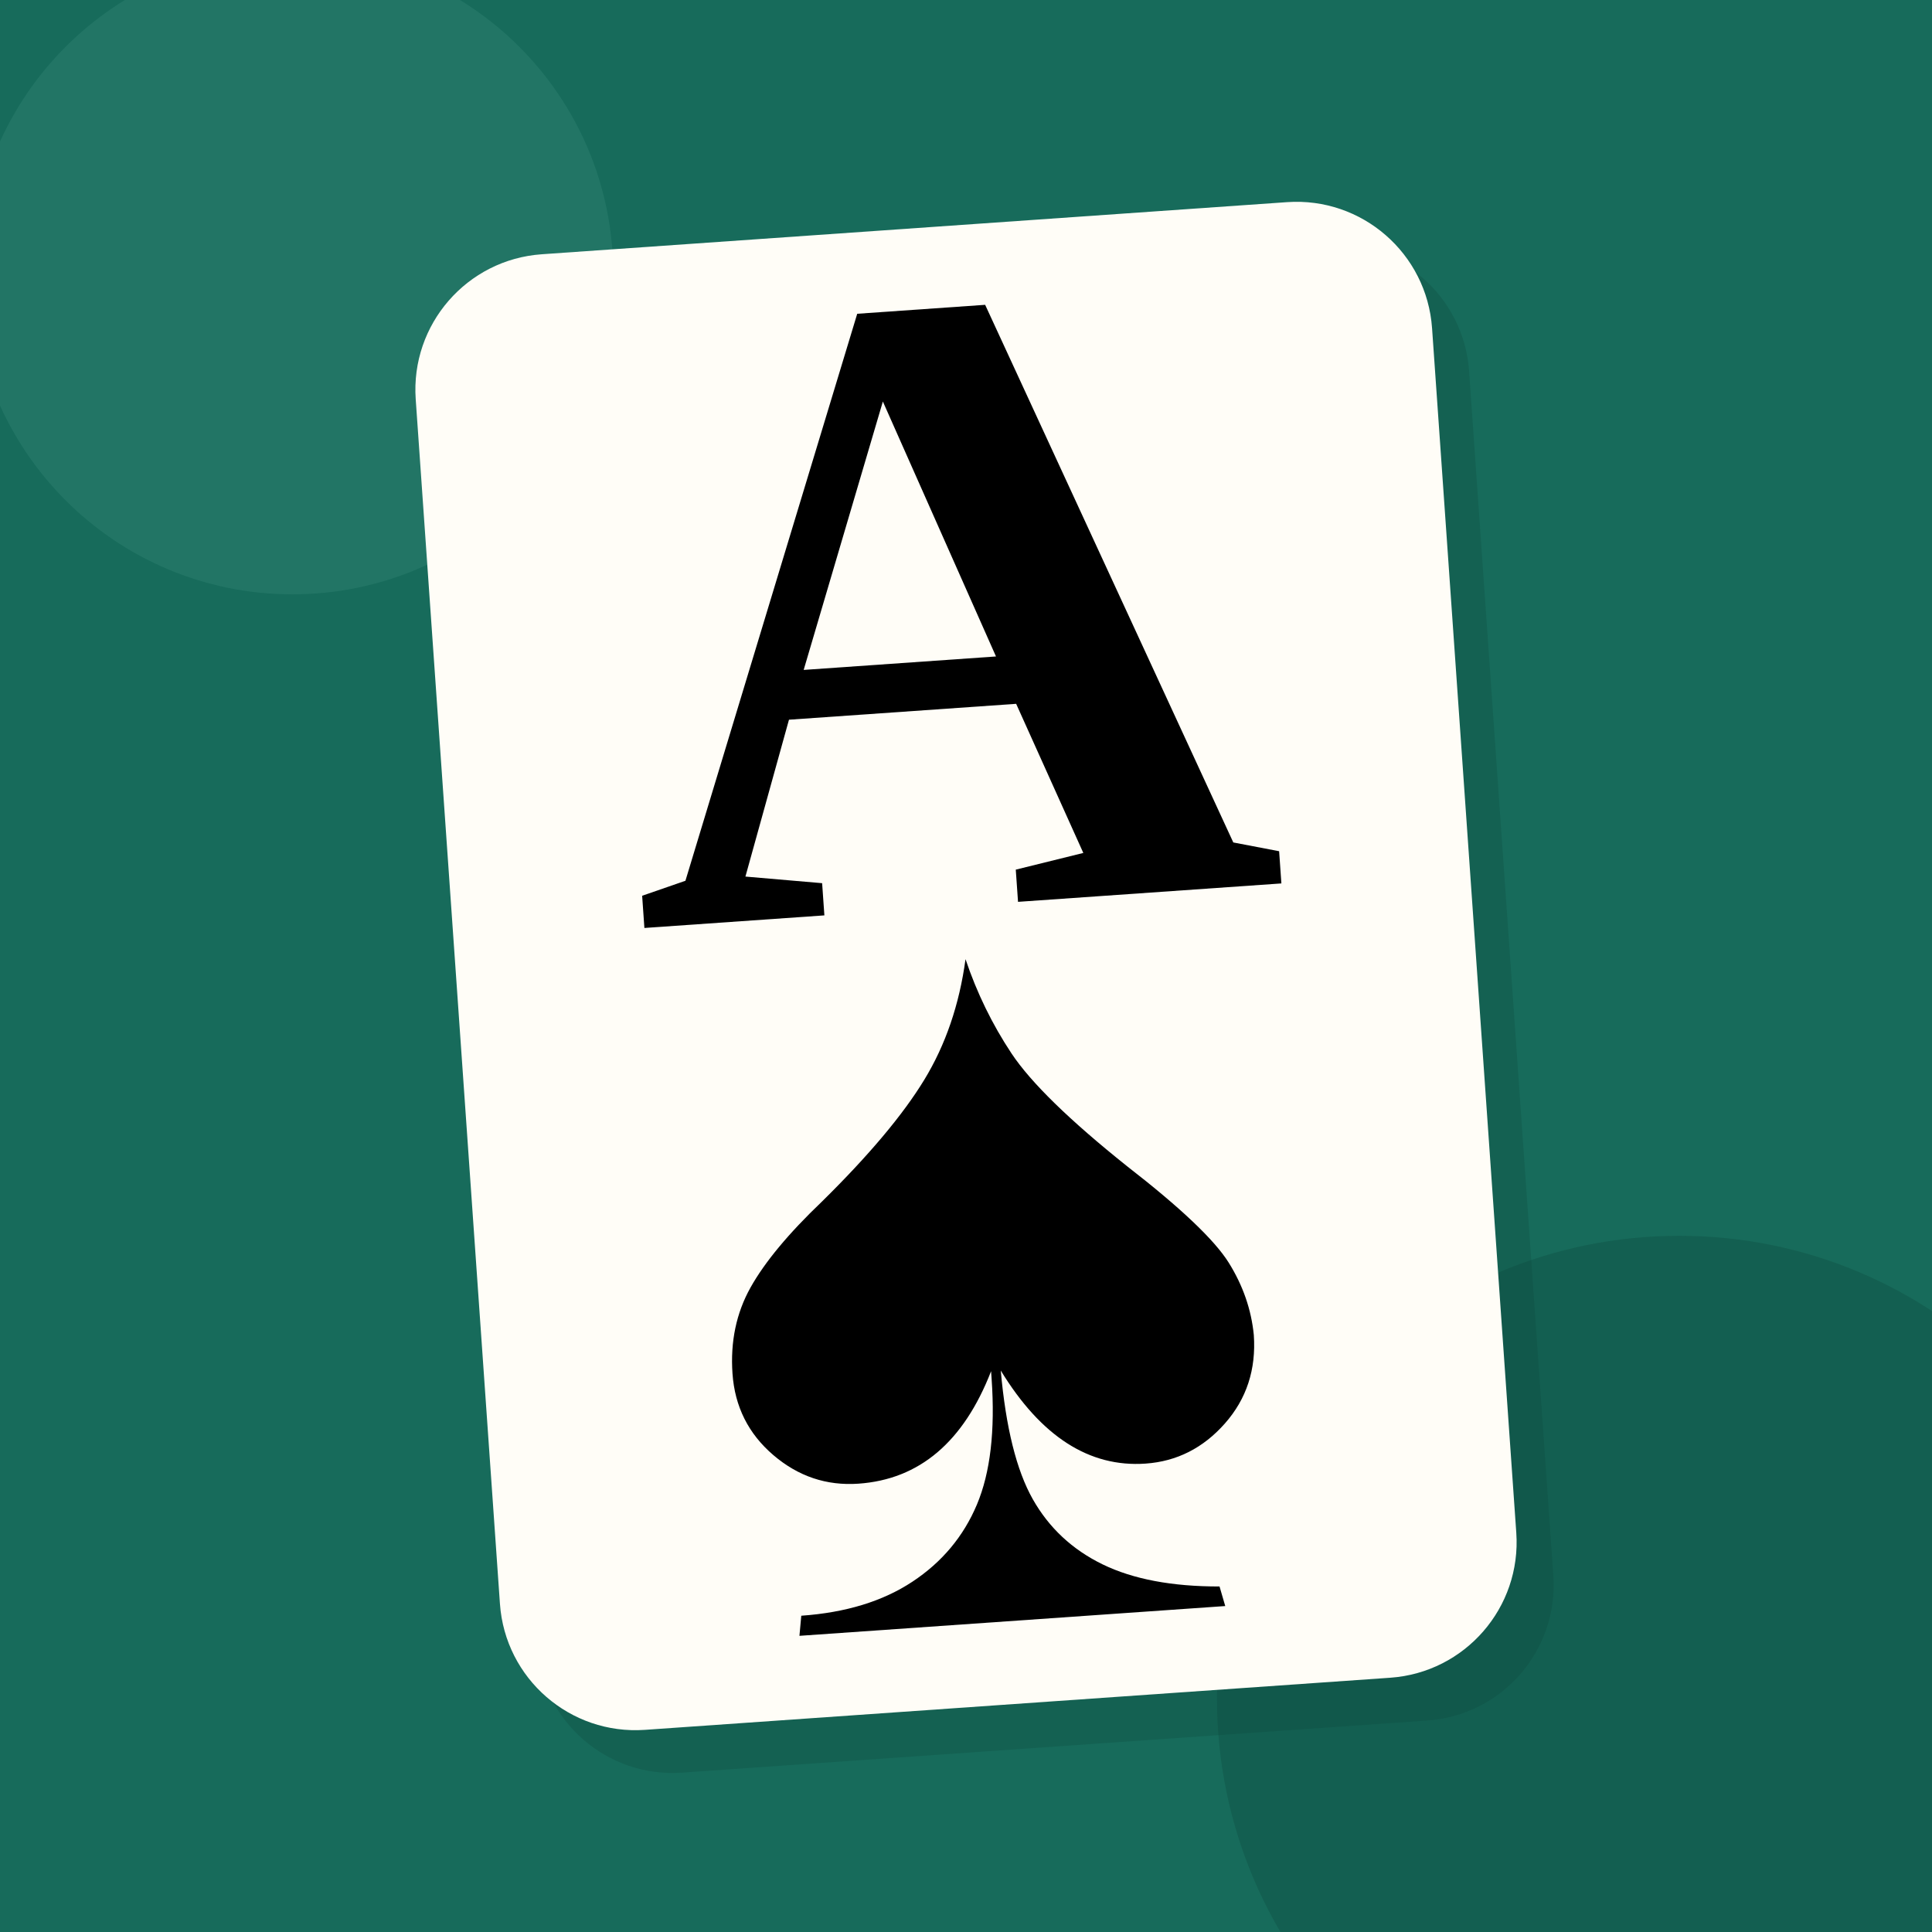
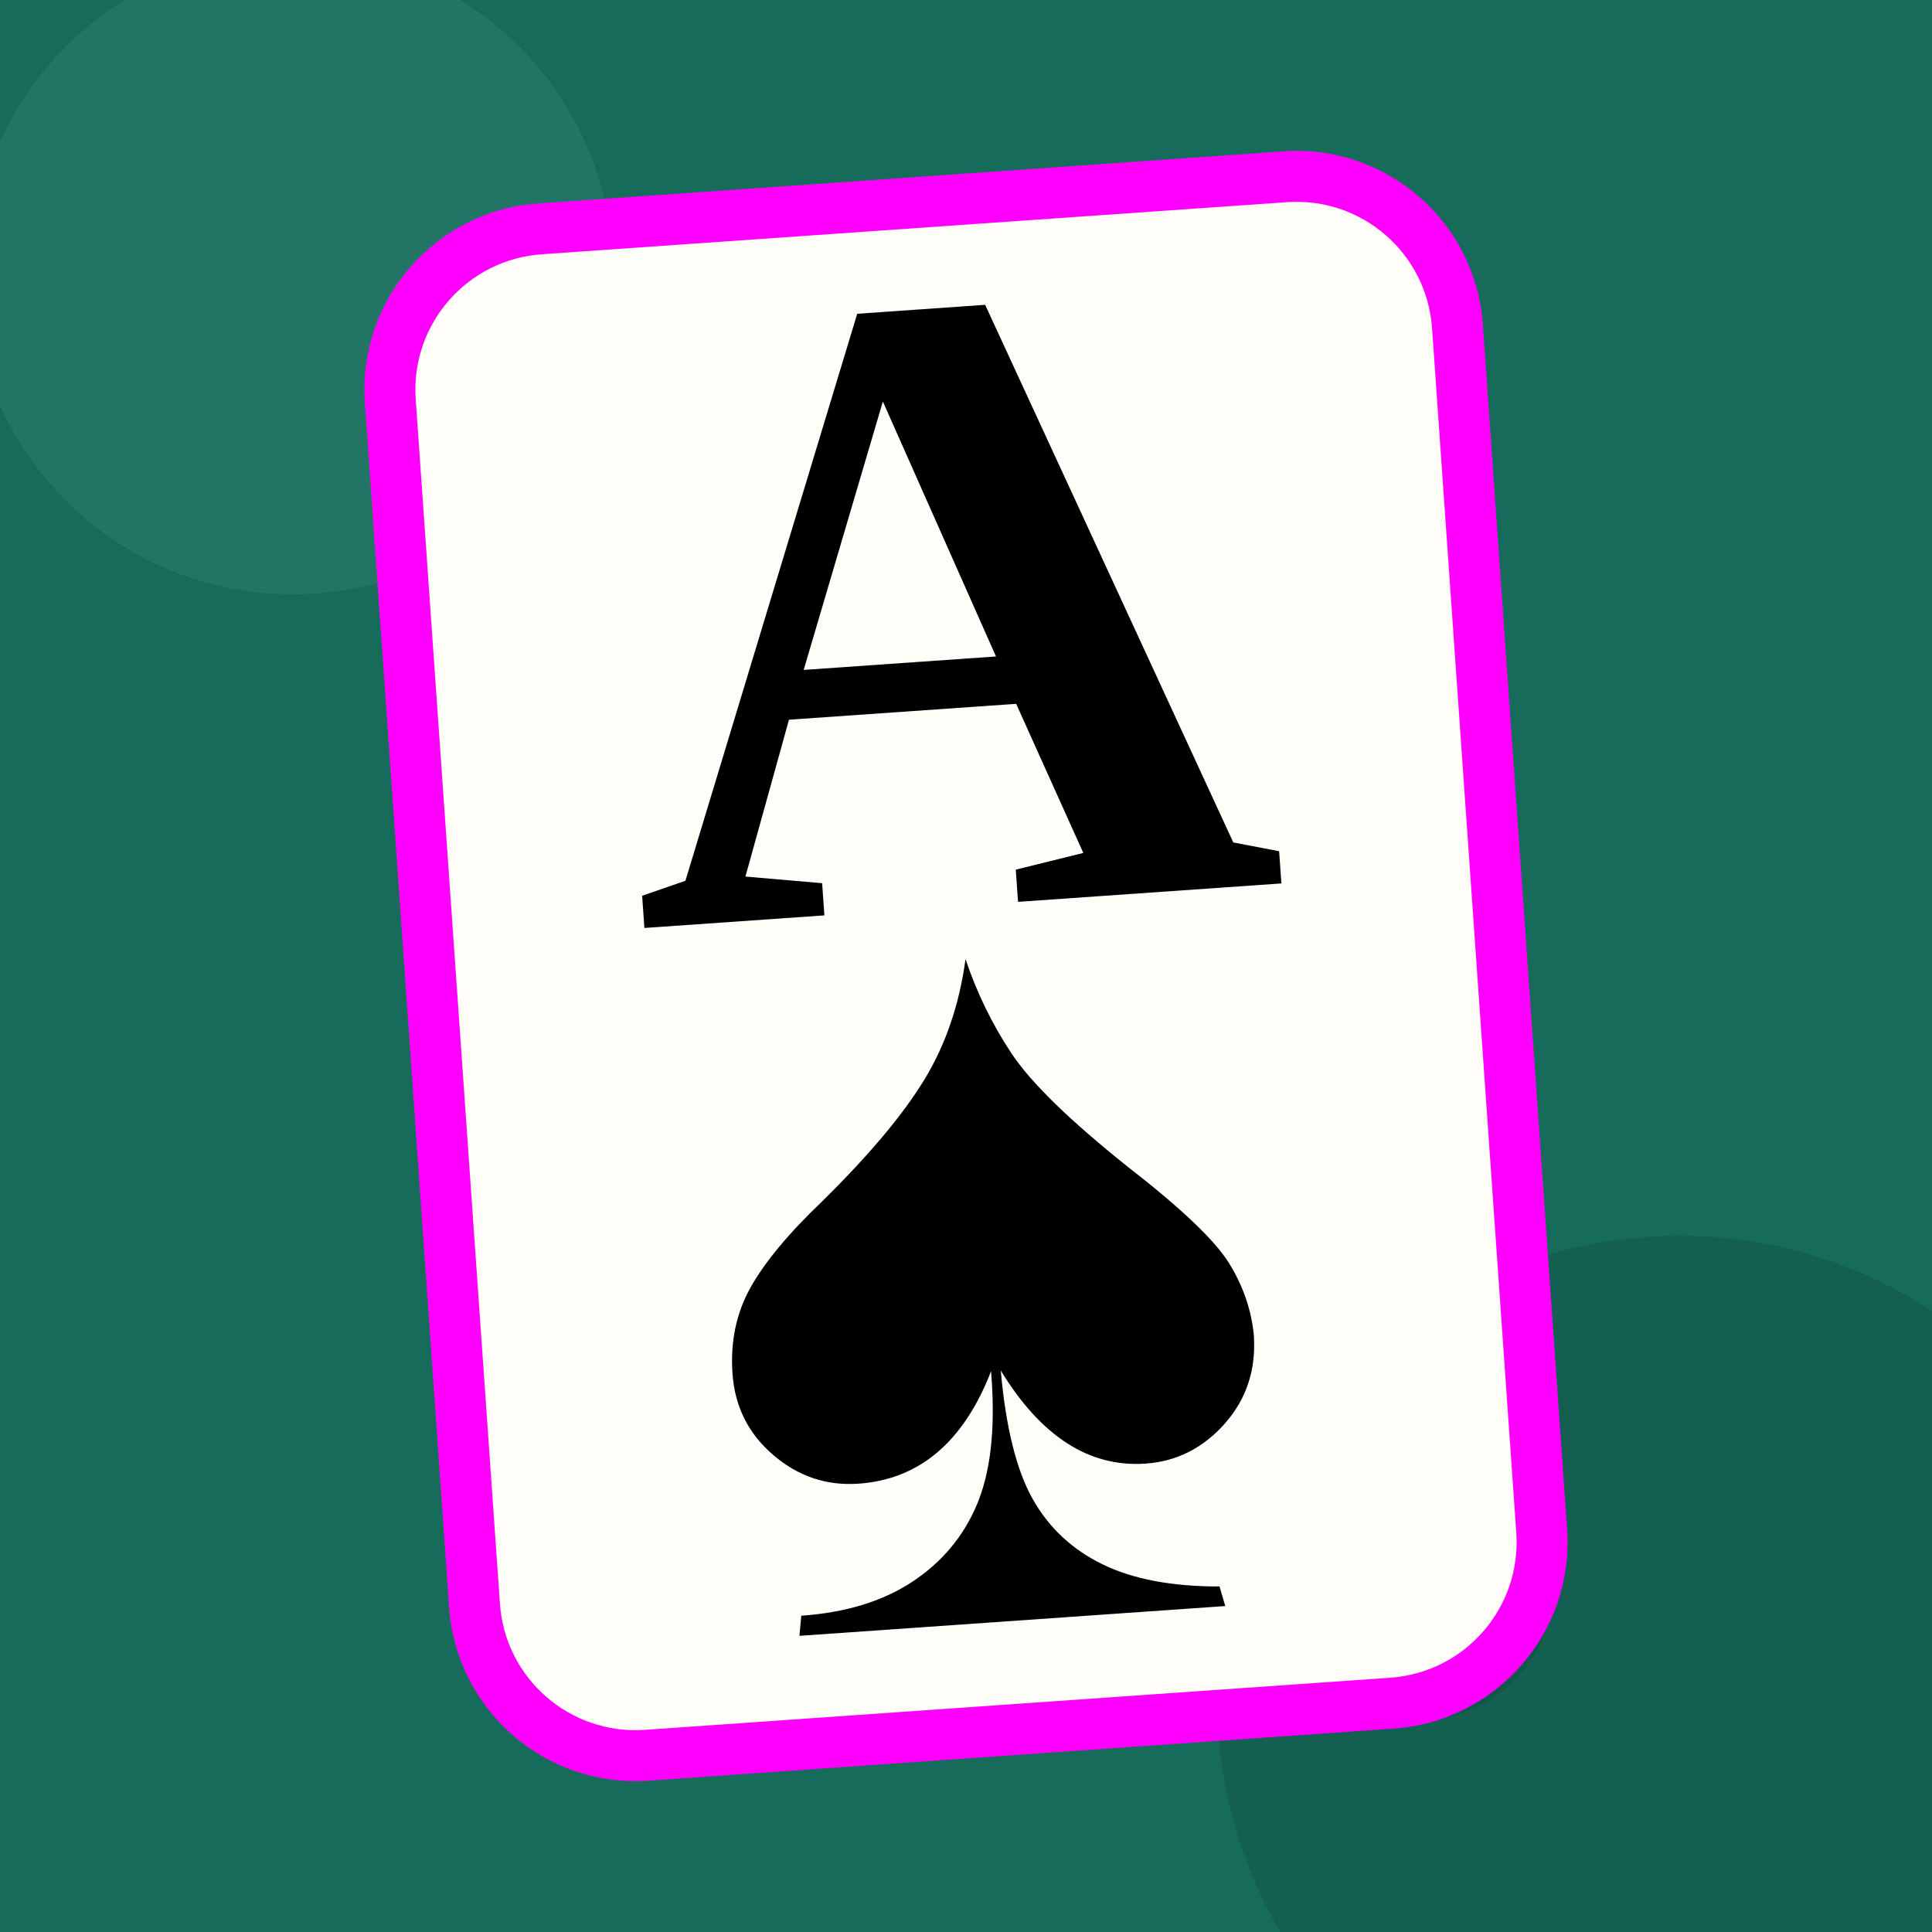
<svg xmlns="http://www.w3.org/2000/svg" viewBox="0 0 1024 1024" role="img" aria-labelledby="title description">
  <rect width="1024" height="1024" fill="#176b5b" />
  <circle cx="155" cy="145" r="170" fill="#2b7e6e" opacity="0.55" />
  <circle cx="890" cy="900" r="245" fill="#105648" opacity="0.55" />
  <g transform="rotate(-4 512 512)">
    <rect x="242" y="120" width="540" height="784" rx="72" fill="#0a4338" opacity="0.25" transform="translate(18 24)" />
+     <rect x="215" y="93" width="594" height="838" rx="99" fill="#ff00ff" />
    <rect x="242" y="120" width="540" height="784" rx="72" fill="#fffdf7" />
    <text x="512" y="480" text-anchor="middle" font-family="Georgia, 'Times New Roman', serif" font-weight="900" fill="#000000" font-size="480">A</text>
    <text x="512" y="860" text-anchor="middle" font-family="Georgia, 'Times New Roman', serif" fill="#000000" font-size="585">♠</text>
  </g>
</svg>
